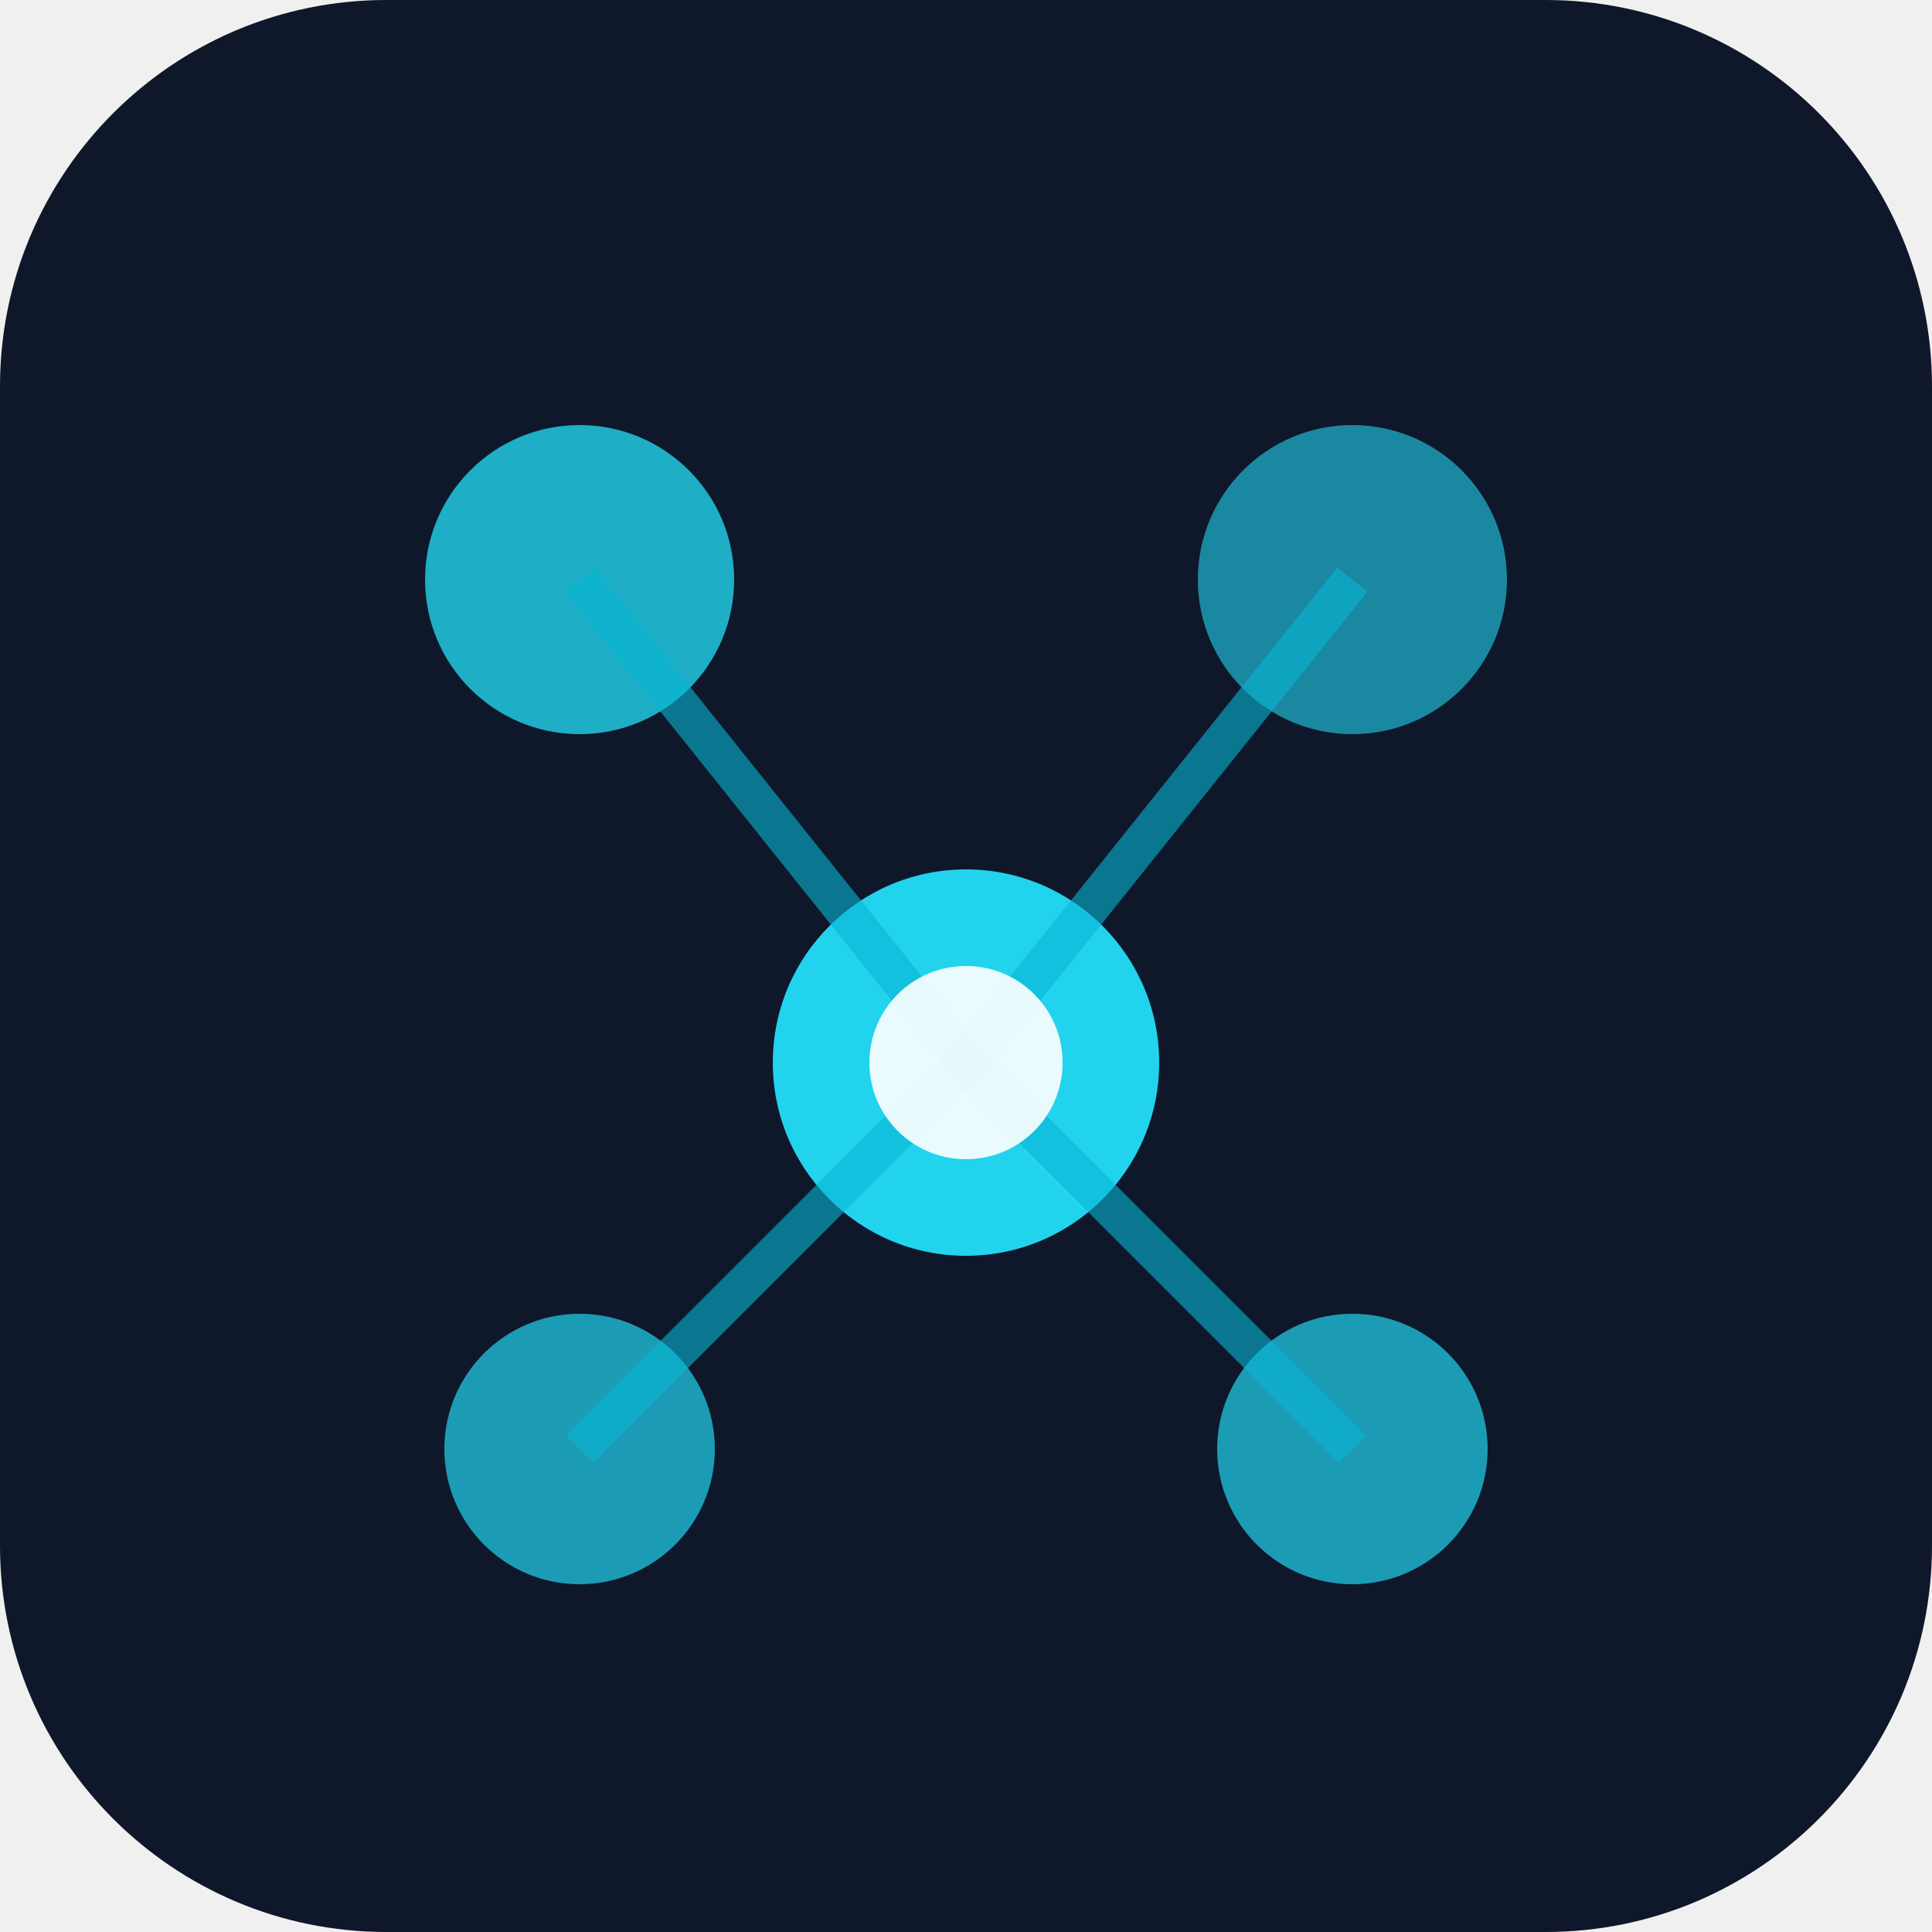
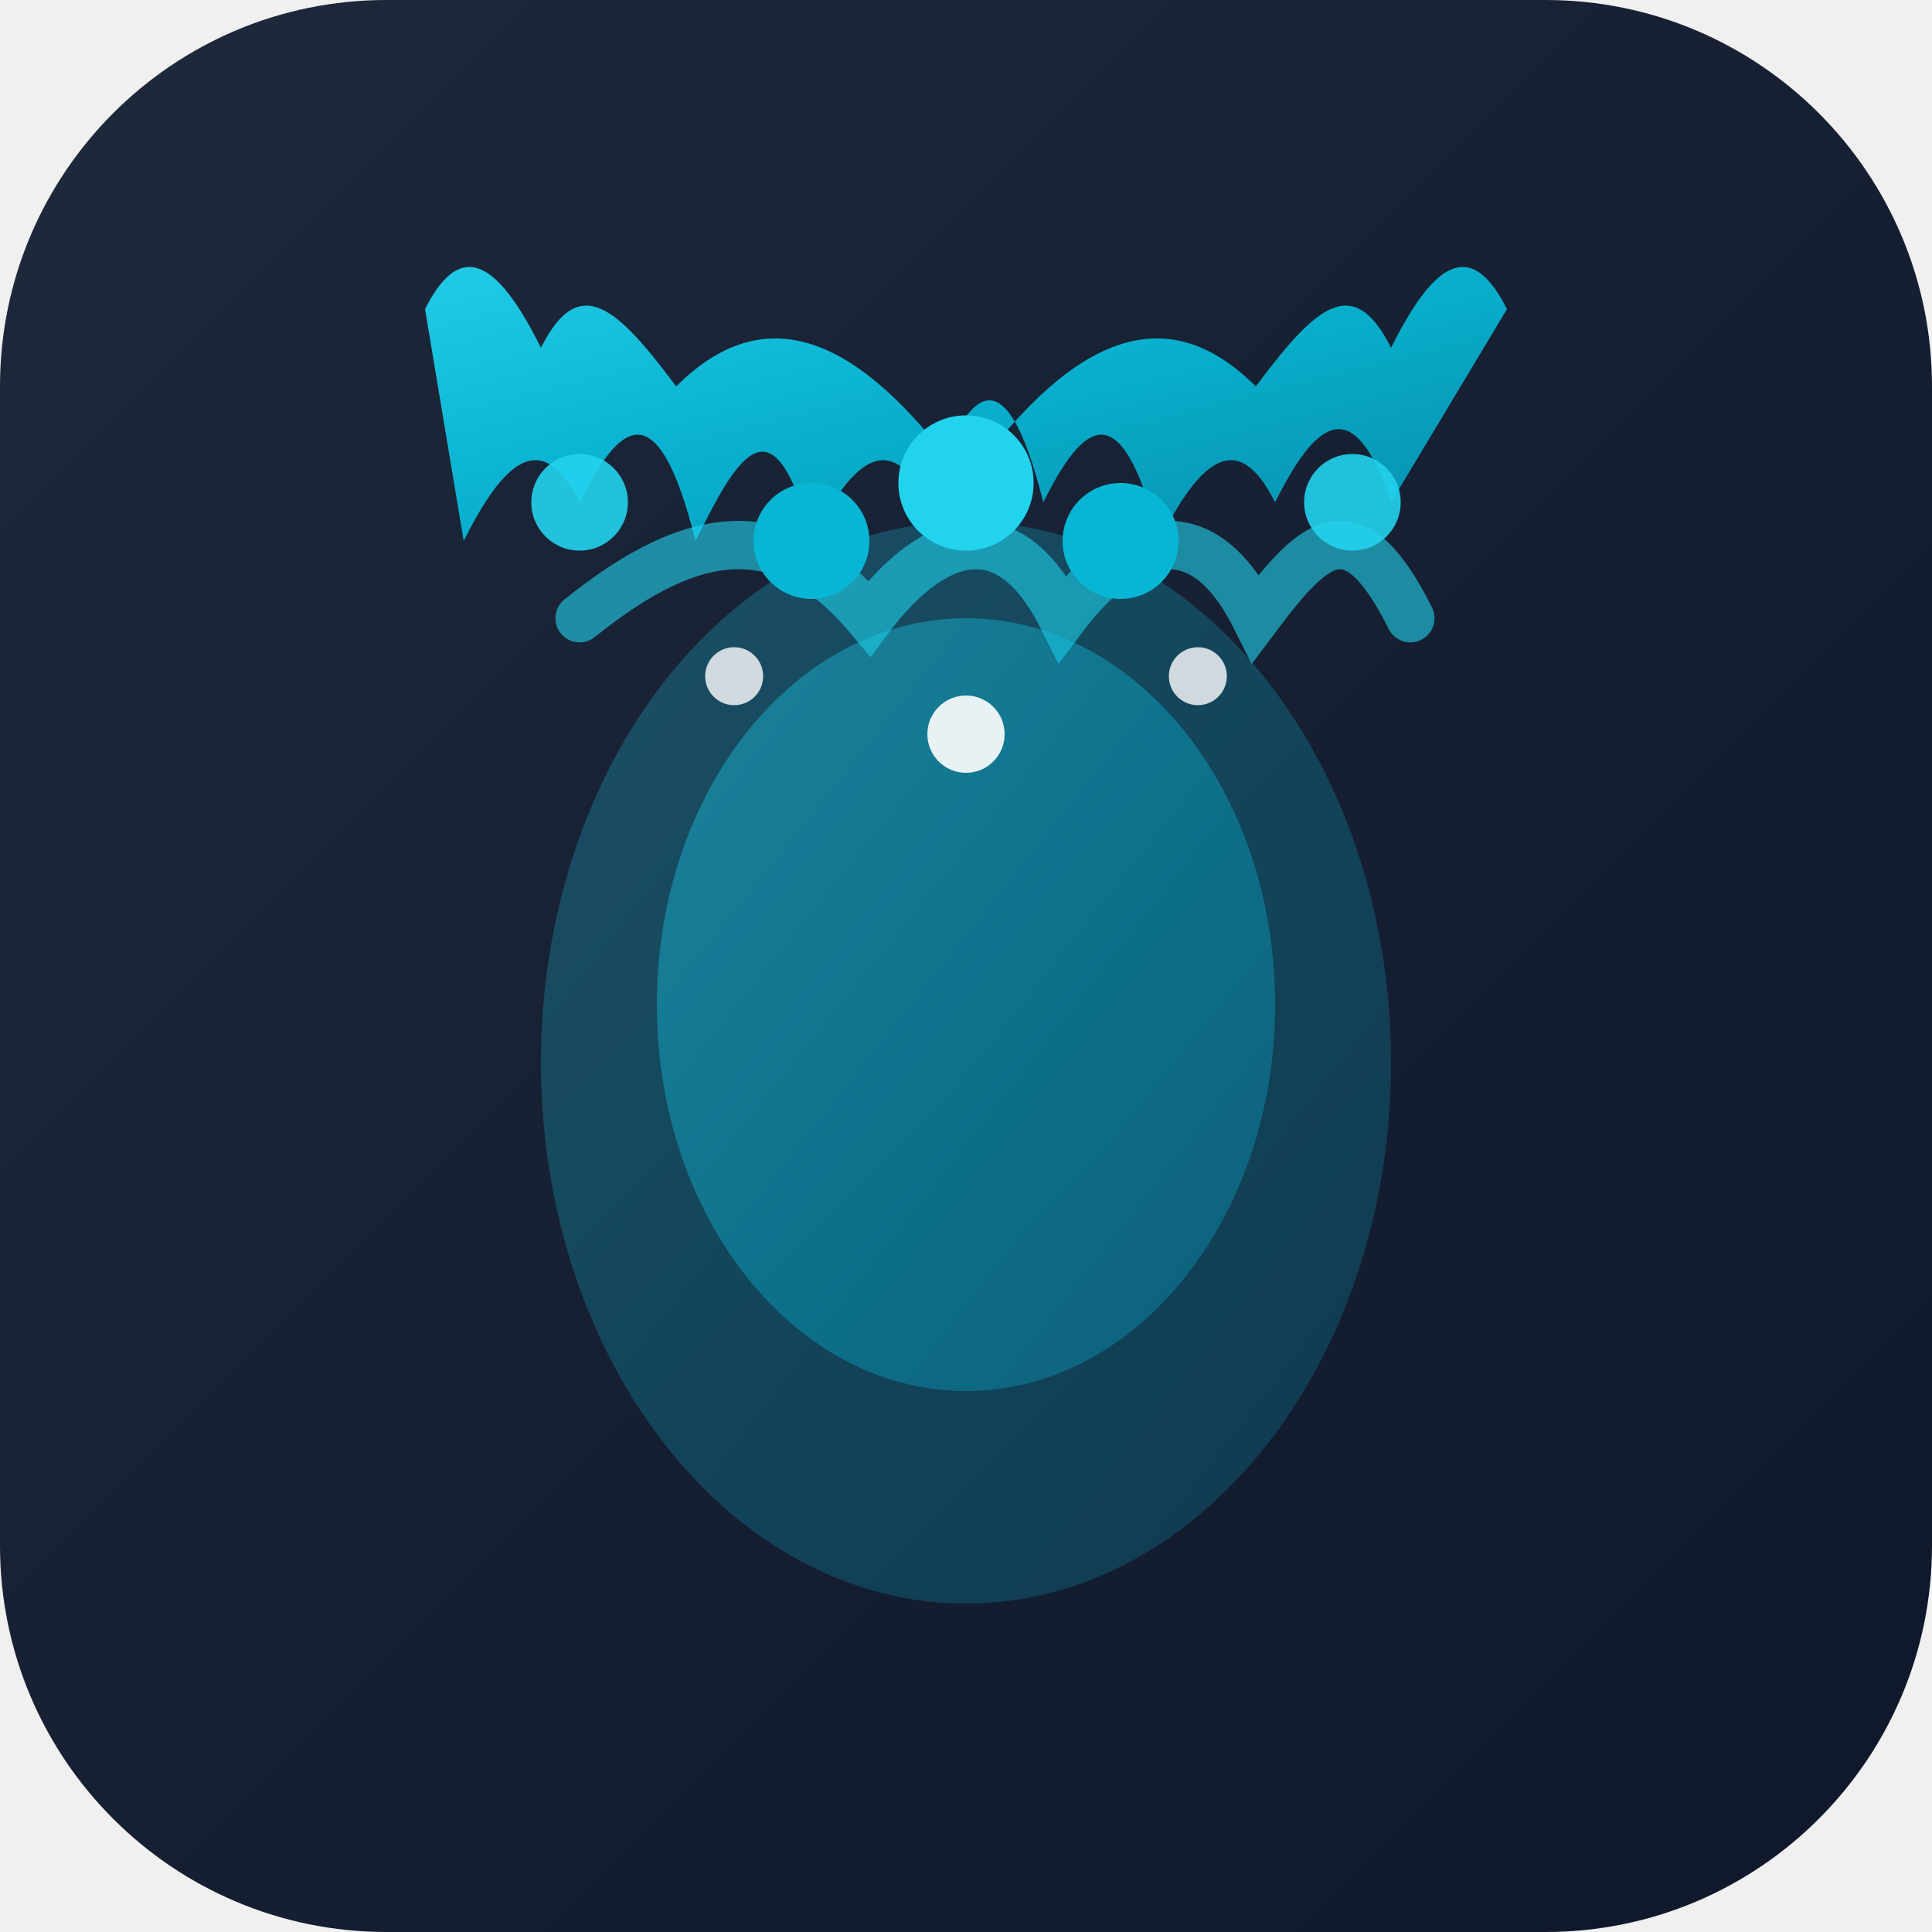
- <svg xmlns="http://www.w3.org/2000/svg" viewBox="0 0 100 100">
-   <rect width="100" height="100" rx="20" fill="#0f172a" />
-   <circle cx="30" cy="30" r="8" fill="#22d3ee" opacity="0.8" />
-   <circle cx="70" cy="30" r="8" fill="#22d3ee" opacity="0.6" />
-   <circle cx="50" cy="55" r="10" fill="#22d3ee" />
-   <circle cx="30" cy="75" r="7" fill="#22d3ee" opacity="0.7" />
-   <circle cx="70" cy="75" r="7" fill="#22d3ee" opacity="0.7" />
-   <line x1="30" y1="30" x2="50" y2="55" stroke="#06b6d4" stroke-width="2" opacity="0.6" />
-   <line x1="70" y1="30" x2="50" y2="55" stroke="#06b6d4" stroke-width="2" opacity="0.6" />
-   <line x1="50" y1="55" x2="30" y2="75" stroke="#06b6d4" stroke-width="2" opacity="0.6" />
-   <line x1="50" y1="55" x2="70" y2="75" stroke="#06b6d4" stroke-width="2" opacity="0.6" />
-   <circle cx="50" cy="55" r="5" fill="#fff" opacity="0.9" />
+ <svg xmlns="http://www.w3.org/2000/svg" width="100" height="100" viewBox="0 0 100 100">
+   <defs>
+     <linearGradient id="crestGradient" x1="0%" y1="0%" x2="100%" y2="100%">
+       <stop offset="0%" style="stop-color:#22d3ee;stop-opacity:1" />
+       <stop offset="50%" style="stop-color:#06b6d4;stop-opacity:1" />
+       <stop offset="100%" style="stop-color:#0891b2;stop-opacity:1" />
+     </linearGradient>
+     <linearGradient id="bgGradient" x1="0%" y1="0%" x2="100%" y2="100%">
+       <stop offset="0%" style="stop-color:#1e293b;stop-opacity:1" />
+       <stop offset="100%" style="stop-color:#0f172a;stop-opacity:1" />
+     </linearGradient>
+   </defs>
+   <rect width="100" height="100" rx="20" fill="url(#bgGradient)" />
+   <path d="M 50 25            C 45 18, 40 15, 35 20            C 32 16, 30 14, 28 18            C 26 14, 24 12, 22 16            L 24 28            C 26 24, 28 22, 30 26            C 32 22, 34 20, 36 28            C 38 24, 40 20, 42 28            C 44 24, 46 22, 48 26            C 50 20, 52 18, 54 26            C 56 22, 58 20, 60 28            C 62 24, 64 22, 66 26            C 68 22, 70 20, 72 26            L 78 16            C 76 12, 74 14, 72 18            C 70 14, 68 16, 65 20            C 60 15, 55 18, 50 25 Z" fill="url(#crestGradient)" opacity="0.95" />
+   <path d="M 30 32            C 35 28, 40 26, 45 32            C 48 28, 52 26, 55 32            C 58 28, 62 26, 65 32            C 68 28, 70 26, 73 32" stroke="#22d3ee" stroke-width="2.5" fill="none" opacity="0.6" stroke-linecap="round" />
+   <ellipse cx="50" cy="55" rx="22" ry="28" fill="url(#crestGradient)" opacity="0.25" />
+   <ellipse cx="50" cy="52" rx="16" ry="20" fill="url(#crestGradient)" opacity="0.4" />
+   <circle cx="30" cy="26" r="2.5" fill="#22d3ee" opacity="0.9" />
+   <circle cx="42" cy="28" r="3" fill="#06b6d4" />
+   <circle cx="50" cy="25" r="3.5" fill="#22d3ee" />
+   <circle cx="58" cy="28" r="3" fill="#06b6d4" />
+   <circle cx="70" cy="26" r="2.5" fill="#22d3ee" opacity="0.9" />
+   <circle cx="38" cy="35" r="1.5" fill="#fff" opacity="0.8" />
+   <circle cx="50" cy="38" r="2" fill="#fff" opacity="0.9" />
+   <circle cx="62" cy="35" r="1.5" fill="#fff" opacity="0.8" />
</svg>
